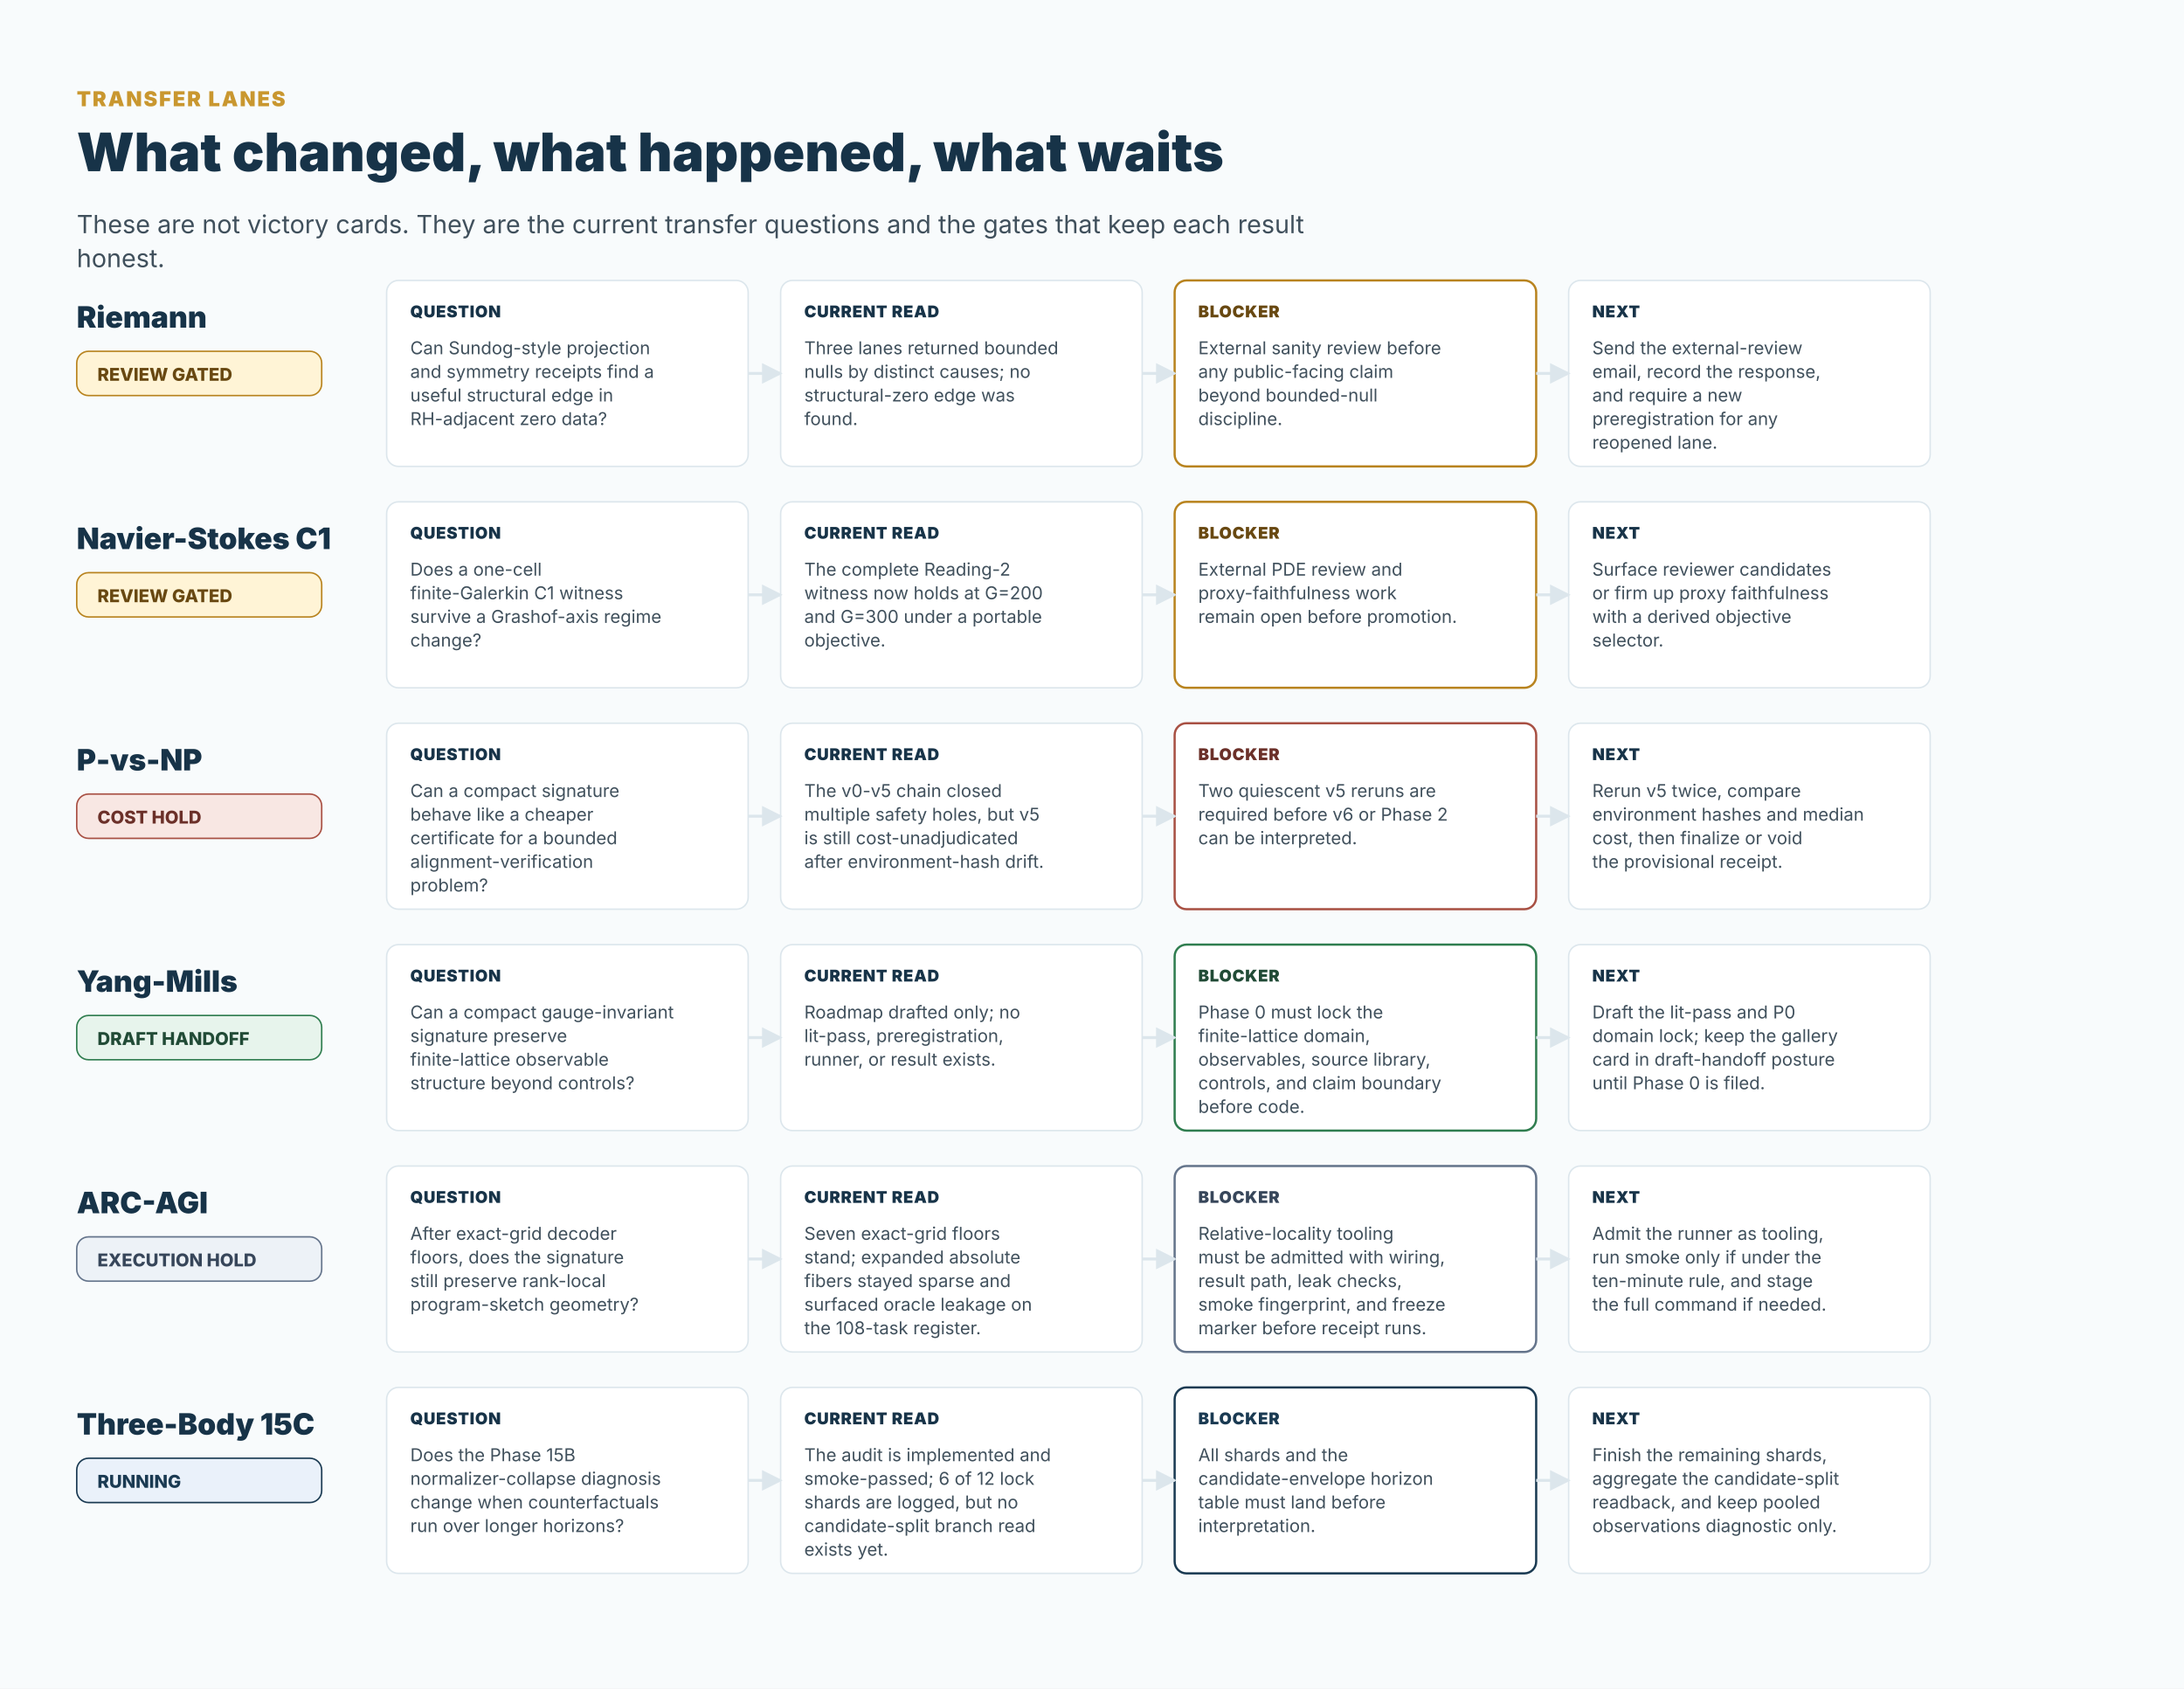
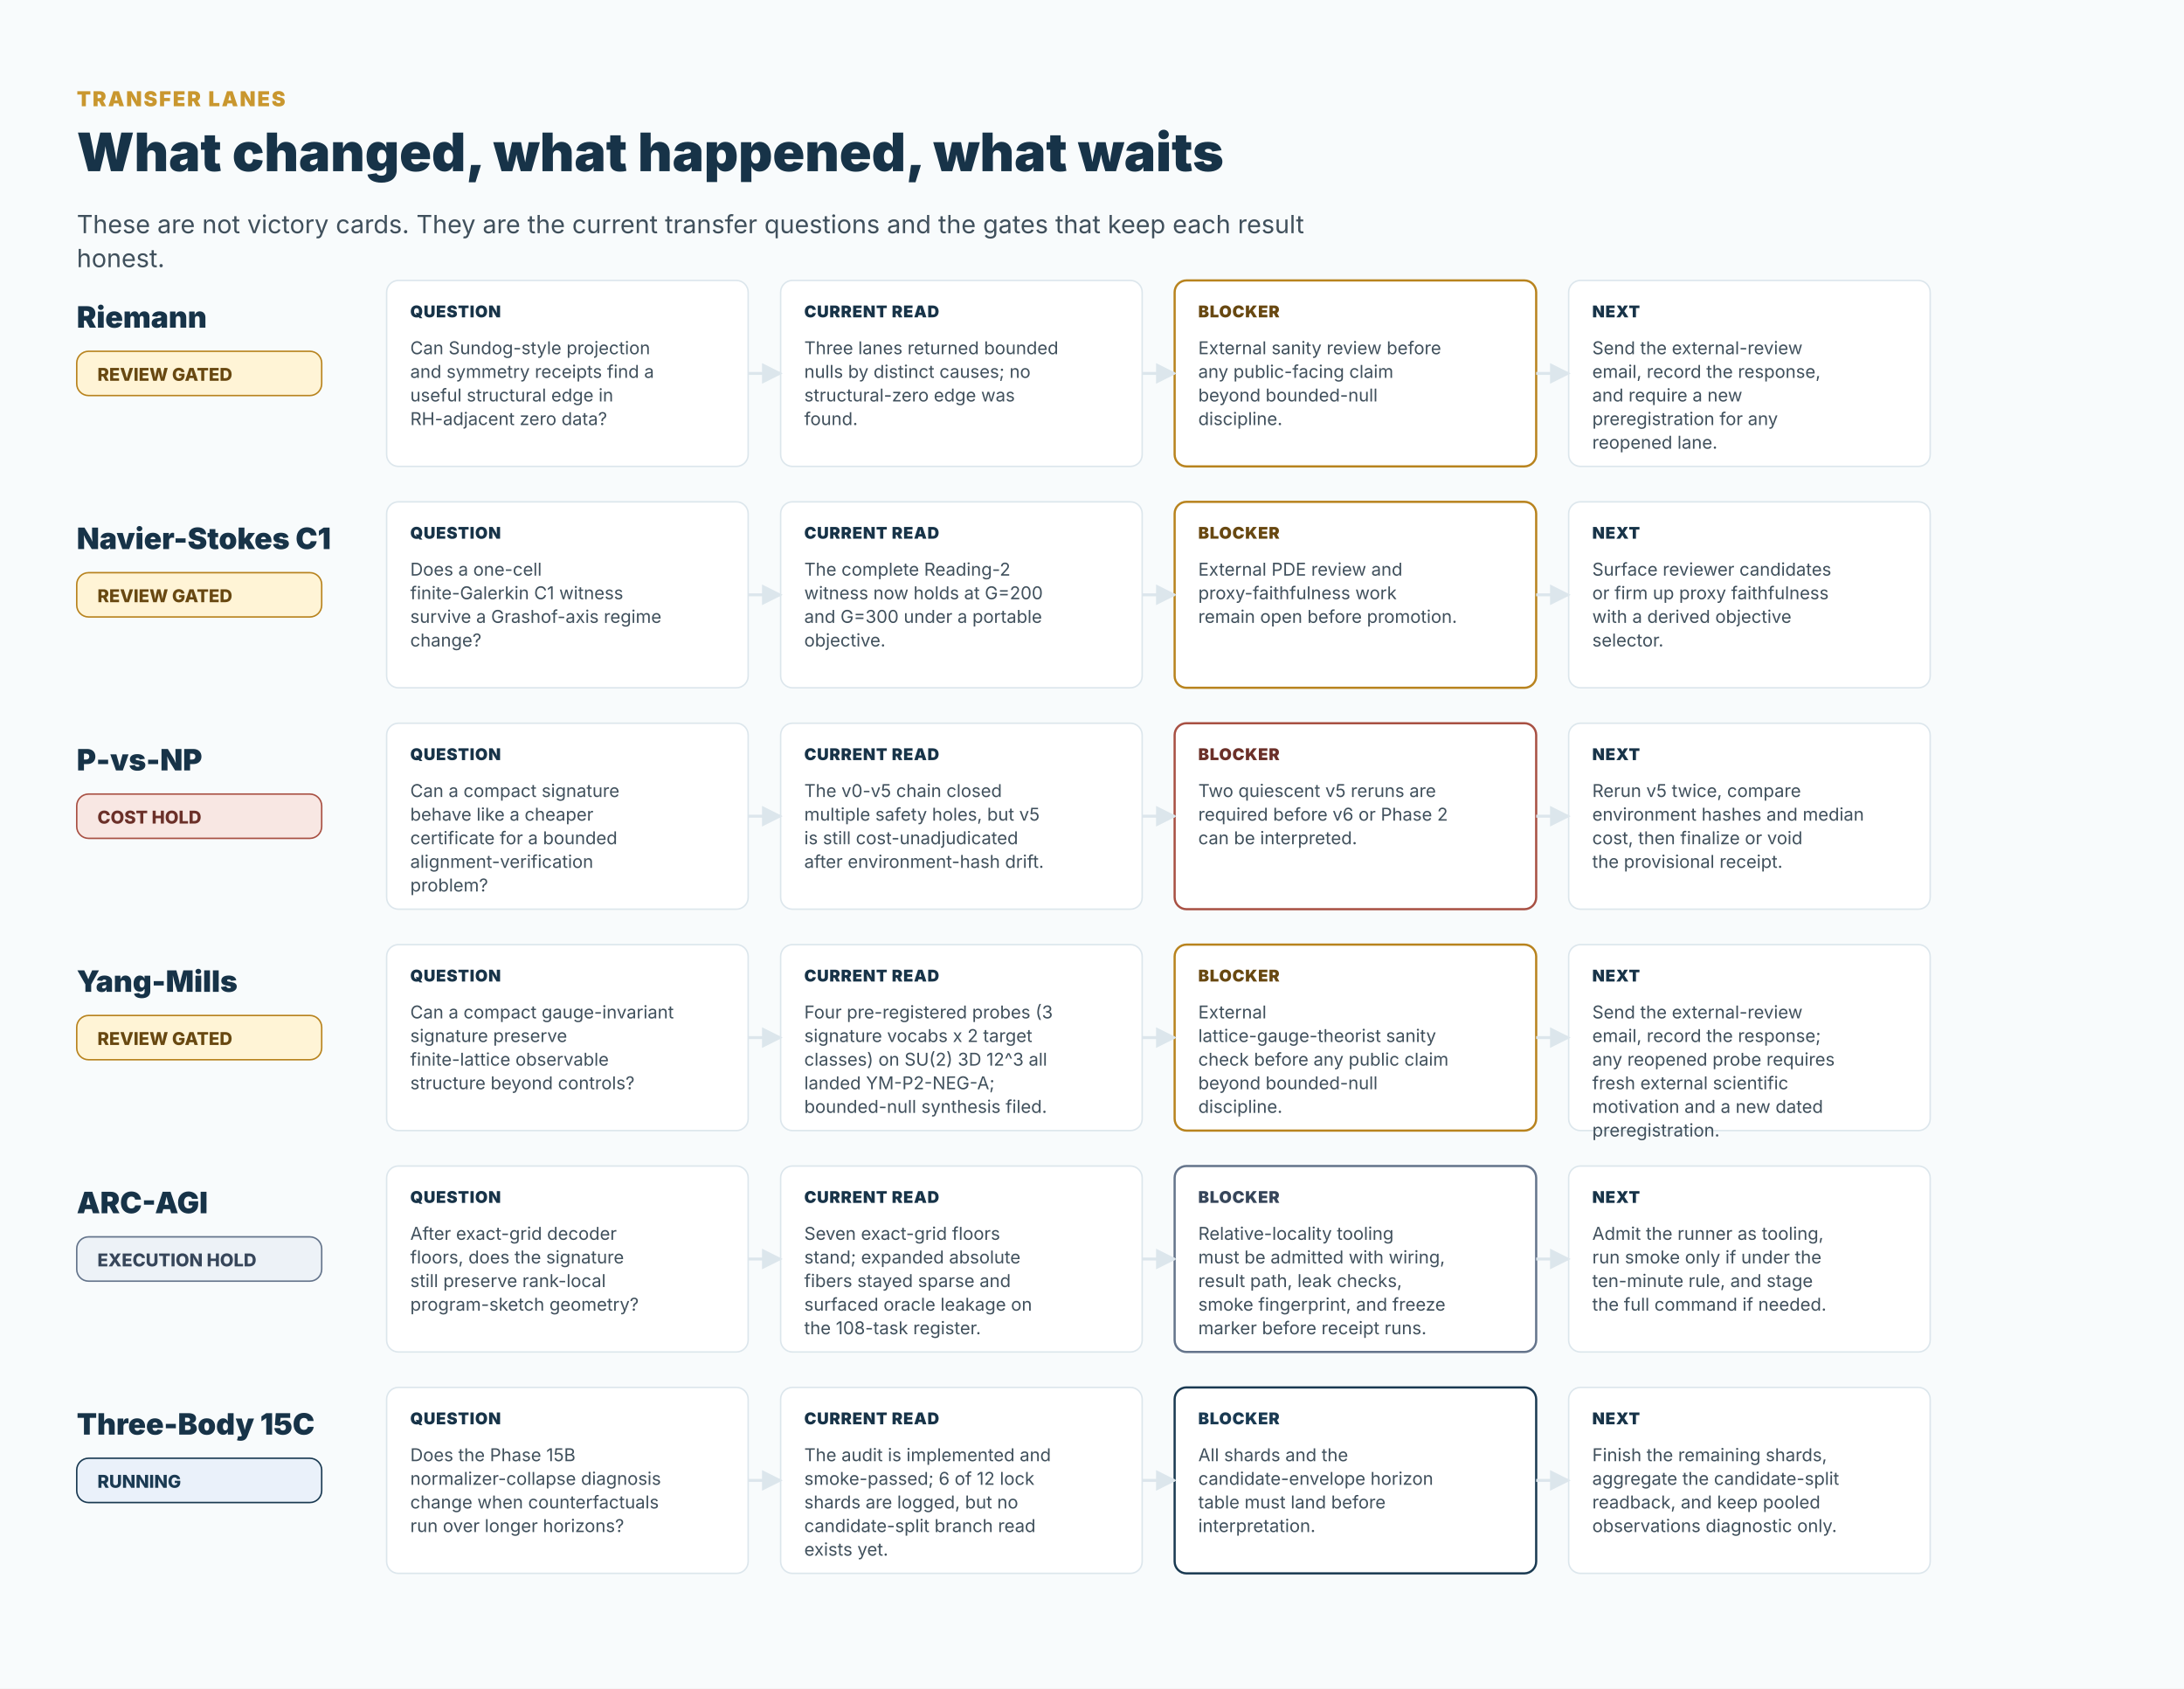
<svg xmlns="http://www.w3.org/2000/svg" viewBox="0 0 1480 1144" width="1480" height="1144" role="img" aria-labelledby="title desc">
  <rect width="1480" height="1144" fill="#F8FBFC" />
  <defs>
    <marker id="arrow" viewBox="0 0 10 10" refX="9" refY="5" markerWidth="7" markerHeight="7" orient="auto-start-reverse">
      <path d="M0,0 L10,5 L0,10 z" fill="#DCE6EC" stroke="none" />
    </marker>
  </defs>
  <text x="52" y="72" fill="#C9972F" font-family="system-ui, -apple-system, BlinkMacSystemFont, 'Segoe UI', sans-serif" font-size="14" font-weight="850" letter-spacing="0.08em">TRANSFER LANES</text>
  <text x="52" y="116" fill="#173348" font-family="system-ui, -apple-system, BlinkMacSystemFont, 'Segoe UI', sans-serif" font-size="36" font-weight="850" text-anchor="start" letter-spacing="0">
    <tspan x="52" dy="0">What changed, what happened, what waits</tspan>
  </text>
  <text x="52" y="158" fill="#40505C" font-family="system-ui, -apple-system, BlinkMacSystemFont, 'Segoe UI', sans-serif" font-size="17" font-weight="400" text-anchor="start" letter-spacing="0">
    <tspan x="52" dy="0">These are not victory cards. They are the current transfer questions and the gates that keep each result</tspan>
    <tspan x="52" dy="23">honest.</tspan>
  </text>
  <g data-project="riemann">
    <text x="52" y="222" fill="#173348" font-family="system-ui, -apple-system, BlinkMacSystemFont, 'Segoe UI', sans-serif" font-size="20" font-weight="850" letter-spacing="0">Riemann</text>
    <g>
      <rect x="52" y="238" width="166" height="30" rx="8" fill="#FFF4D6" stroke="#B8831E" stroke-width="1" />
      <text x="66" y="258" fill="#684811" font-family="system-ui, -apple-system, BlinkMacSystemFont, 'Segoe UI', sans-serif" font-size="12" font-weight="800" letter-spacing="0">REVIEW GATED</text>
    </g>
    <g>
      <rect x="262" y="190" width="245" height="126" rx="8" fill="#FFFFFF" stroke="#DCE6EC" stroke-width="1" />
      <text x="278" y="215" fill="#173348" font-family="system-ui, -apple-system, BlinkMacSystemFont, 'Segoe UI', sans-serif" font-size="11" font-weight="850" letter-spacing="0.04em">QUESTION</text>
      <text x="278" y="240" fill="#40505C" font-family="system-ui, -apple-system, BlinkMacSystemFont, 'Segoe UI', sans-serif" font-size="12" font-weight="400" text-anchor="start" letter-spacing="0">
        <tspan x="278" dy="0">Can Sundog-style projection</tspan>
        <tspan x="278" dy="16">and symmetry receipts find a</tspan>
        <tspan x="278" dy="16">useful structural edge in</tspan>
        <tspan x="278" dy="16">RH-adjacent zero data?</tspan>
      </text>
    </g>
    <g>
      <rect x="529" y="190" width="245" height="126" rx="8" fill="#FFFFFF" stroke="#DCE6EC" stroke-width="1" />
      <text x="545" y="215" fill="#173348" font-family="system-ui, -apple-system, BlinkMacSystemFont, 'Segoe UI', sans-serif" font-size="11" font-weight="850" letter-spacing="0.04em">CURRENT READ</text>
      <text x="545" y="240" fill="#40505C" font-family="system-ui, -apple-system, BlinkMacSystemFont, 'Segoe UI', sans-serif" font-size="12" font-weight="400" text-anchor="start" letter-spacing="0">
        <tspan x="545" dy="0">Three lanes returned bounded</tspan>
        <tspan x="545" dy="16">nulls by distinct causes; no</tspan>
        <tspan x="545" dy="16">structural-zero edge was</tspan>
        <tspan x="545" dy="16">found.</tspan>
      </text>
    </g>
    <g>
      <rect x="796" y="190" width="245" height="126" rx="8" fill="#FFFFFF" stroke="#B8831E" stroke-width="1.5" />
      <text x="812" y="215" fill="#684811" font-family="system-ui, -apple-system, BlinkMacSystemFont, 'Segoe UI', sans-serif" font-size="11" font-weight="850" letter-spacing="0.04em">BLOCKER</text>
      <text x="812" y="240" fill="#40505C" font-family="system-ui, -apple-system, BlinkMacSystemFont, 'Segoe UI', sans-serif" font-size="12" font-weight="400" text-anchor="start" letter-spacing="0">
        <tspan x="812" dy="0">External sanity review before</tspan>
        <tspan x="812" dy="16">any public-facing claim</tspan>
        <tspan x="812" dy="16">beyond bounded-null</tspan>
        <tspan x="812" dy="16">discipline.</tspan>
      </text>
    </g>
    <g>
      <rect x="1063" y="190" width="245" height="126" rx="8" fill="#FFFFFF" stroke="#DCE6EC" stroke-width="1" />
      <text x="1079" y="215" fill="#173348" font-family="system-ui, -apple-system, BlinkMacSystemFont, 'Segoe UI', sans-serif" font-size="11" font-weight="850" letter-spacing="0.04em">NEXT</text>
      <text x="1079" y="240" fill="#40505C" font-family="system-ui, -apple-system, BlinkMacSystemFont, 'Segoe UI', sans-serif" font-size="12" font-weight="400" text-anchor="start" letter-spacing="0">
        <tspan x="1079" dy="0">Send the external-review</tspan>
        <tspan x="1079" dy="16">email, record the response,</tspan>
        <tspan x="1079" dy="16">and require a new</tspan>
        <tspan x="1079" dy="16">preregistration for any</tspan>
        <tspan x="1079" dy="16">reopened lane.</tspan>
      </text>
    </g>
    <line x1="507" y1="253" x2="529" y2="253" stroke="#DCE6EC" stroke-width="2" marker-end="url(#arrow)" />
    <line x1="774" y1="253" x2="796" y2="253" stroke="#DCE6EC" stroke-width="2" marker-end="url(#arrow)" />
    <line x1="1041" y1="253" x2="1063" y2="253" stroke="#DCE6EC" stroke-width="2" marker-end="url(#arrow)" />
  </g>
  <g data-project="navier_stokes_c1">
    <text x="52" y="372" fill="#173348" font-family="system-ui, -apple-system, BlinkMacSystemFont, 'Segoe UI', sans-serif" font-size="20" font-weight="850" letter-spacing="0">Navier-Stokes C1</text>
    <g>
      <rect x="52" y="388" width="166" height="30" rx="8" fill="#FFF4D6" stroke="#B8831E" stroke-width="1" />
      <text x="66" y="408" fill="#684811" font-family="system-ui, -apple-system, BlinkMacSystemFont, 'Segoe UI', sans-serif" font-size="12" font-weight="800" letter-spacing="0">REVIEW GATED</text>
    </g>
    <g>
      <rect x="262" y="340" width="245" height="126" rx="8" fill="#FFFFFF" stroke="#DCE6EC" stroke-width="1" />
      <text x="278" y="365" fill="#173348" font-family="system-ui, -apple-system, BlinkMacSystemFont, 'Segoe UI', sans-serif" font-size="11" font-weight="850" letter-spacing="0.04em">QUESTION</text>
      <text x="278" y="390" fill="#40505C" font-family="system-ui, -apple-system, BlinkMacSystemFont, 'Segoe UI', sans-serif" font-size="12" font-weight="400" text-anchor="start" letter-spacing="0">
        <tspan x="278" dy="0">Does a one-cell</tspan>
        <tspan x="278" dy="16">finite-Galerkin C1 witness</tspan>
        <tspan x="278" dy="16">survive a Grashof-axis regime</tspan>
        <tspan x="278" dy="16">change?</tspan>
      </text>
    </g>
    <g>
      <rect x="529" y="340" width="245" height="126" rx="8" fill="#FFFFFF" stroke="#DCE6EC" stroke-width="1" />
      <text x="545" y="365" fill="#173348" font-family="system-ui, -apple-system, BlinkMacSystemFont, 'Segoe UI', sans-serif" font-size="11" font-weight="850" letter-spacing="0.04em">CURRENT READ</text>
      <text x="545" y="390" fill="#40505C" font-family="system-ui, -apple-system, BlinkMacSystemFont, 'Segoe UI', sans-serif" font-size="12" font-weight="400" text-anchor="start" letter-spacing="0">
        <tspan x="545" dy="0">The complete Reading-2</tspan>
        <tspan x="545" dy="16">witness now holds at G=200</tspan>
        <tspan x="545" dy="16">and G=300 under a portable</tspan>
        <tspan x="545" dy="16">objective.</tspan>
      </text>
    </g>
    <g>
      <rect x="796" y="340" width="245" height="126" rx="8" fill="#FFFFFF" stroke="#B8831E" stroke-width="1.5" />
      <text x="812" y="365" fill="#684811" font-family="system-ui, -apple-system, BlinkMacSystemFont, 'Segoe UI', sans-serif" font-size="11" font-weight="850" letter-spacing="0.04em">BLOCKER</text>
      <text x="812" y="390" fill="#40505C" font-family="system-ui, -apple-system, BlinkMacSystemFont, 'Segoe UI', sans-serif" font-size="12" font-weight="400" text-anchor="start" letter-spacing="0">
        <tspan x="812" dy="0">External PDE review and</tspan>
        <tspan x="812" dy="16">proxy-faithfulness work</tspan>
        <tspan x="812" dy="16">remain open before promotion.</tspan>
      </text>
    </g>
    <g>
      <rect x="1063" y="340" width="245" height="126" rx="8" fill="#FFFFFF" stroke="#DCE6EC" stroke-width="1" />
      <text x="1079" y="365" fill="#173348" font-family="system-ui, -apple-system, BlinkMacSystemFont, 'Segoe UI', sans-serif" font-size="11" font-weight="850" letter-spacing="0.04em">NEXT</text>
      <text x="1079" y="390" fill="#40505C" font-family="system-ui, -apple-system, BlinkMacSystemFont, 'Segoe UI', sans-serif" font-size="12" font-weight="400" text-anchor="start" letter-spacing="0">
        <tspan x="1079" dy="0">Surface reviewer candidates</tspan>
        <tspan x="1079" dy="16">or firm up proxy faithfulness</tspan>
        <tspan x="1079" dy="16">with a derived objective</tspan>
        <tspan x="1079" dy="16">selector.</tspan>
      </text>
    </g>
    <line x1="507" y1="403" x2="529" y2="403" stroke="#DCE6EC" stroke-width="2" marker-end="url(#arrow)" />
    <line x1="774" y1="403" x2="796" y2="403" stroke="#DCE6EC" stroke-width="2" marker-end="url(#arrow)" />
    <line x1="1041" y1="403" x2="1063" y2="403" stroke="#DCE6EC" stroke-width="2" marker-end="url(#arrow)" />
  </g>
  <g data-project="pvnp">
    <text x="52" y="522" fill="#173348" font-family="system-ui, -apple-system, BlinkMacSystemFont, 'Segoe UI', sans-serif" font-size="20" font-weight="850" letter-spacing="0">P-vs-NP</text>
    <g>
      <rect x="52" y="538" width="166" height="30" rx="8" fill="#F8E7E3" stroke="#A85043" stroke-width="1" />
      <text x="66" y="558" fill="#6B3029" font-family="system-ui, -apple-system, BlinkMacSystemFont, 'Segoe UI', sans-serif" font-size="12" font-weight="800" letter-spacing="0">COST HOLD</text>
    </g>
    <g>
      <rect x="262" y="490" width="245" height="126" rx="8" fill="#FFFFFF" stroke="#DCE6EC" stroke-width="1" />
      <text x="278" y="515" fill="#173348" font-family="system-ui, -apple-system, BlinkMacSystemFont, 'Segoe UI', sans-serif" font-size="11" font-weight="850" letter-spacing="0.04em">QUESTION</text>
      <text x="278" y="540" fill="#40505C" font-family="system-ui, -apple-system, BlinkMacSystemFont, 'Segoe UI', sans-serif" font-size="12" font-weight="400" text-anchor="start" letter-spacing="0">
        <tspan x="278" dy="0">Can a compact signature</tspan>
        <tspan x="278" dy="16">behave like a cheaper</tspan>
        <tspan x="278" dy="16">certificate for a bounded</tspan>
        <tspan x="278" dy="16">alignment-verification</tspan>
        <tspan x="278" dy="16">problem?</tspan>
      </text>
    </g>
    <g>
      <rect x="529" y="490" width="245" height="126" rx="8" fill="#FFFFFF" stroke="#DCE6EC" stroke-width="1" />
      <text x="545" y="515" fill="#173348" font-family="system-ui, -apple-system, BlinkMacSystemFont, 'Segoe UI', sans-serif" font-size="11" font-weight="850" letter-spacing="0.04em">CURRENT READ</text>
      <text x="545" y="540" fill="#40505C" font-family="system-ui, -apple-system, BlinkMacSystemFont, 'Segoe UI', sans-serif" font-size="12" font-weight="400" text-anchor="start" letter-spacing="0">
        <tspan x="545" dy="0">The v0-v5 chain closed</tspan>
        <tspan x="545" dy="16">multiple safety holes, but v5</tspan>
        <tspan x="545" dy="16">is still cost-unadjudicated</tspan>
        <tspan x="545" dy="16">after environment-hash drift.</tspan>
      </text>
    </g>
    <g>
      <rect x="796" y="490" width="245" height="126" rx="8" fill="#FFFFFF" stroke="#A85043" stroke-width="1.5" />
      <text x="812" y="515" fill="#6B3029" font-family="system-ui, -apple-system, BlinkMacSystemFont, 'Segoe UI', sans-serif" font-size="11" font-weight="850" letter-spacing="0.04em">BLOCKER</text>
      <text x="812" y="540" fill="#40505C" font-family="system-ui, -apple-system, BlinkMacSystemFont, 'Segoe UI', sans-serif" font-size="12" font-weight="400" text-anchor="start" letter-spacing="0">
        <tspan x="812" dy="0">Two quiescent v5 reruns are</tspan>
        <tspan x="812" dy="16">required before v6 or Phase 2</tspan>
        <tspan x="812" dy="16">can be interpreted.</tspan>
      </text>
    </g>
    <g>
      <rect x="1063" y="490" width="245" height="126" rx="8" fill="#FFFFFF" stroke="#DCE6EC" stroke-width="1" />
      <text x="1079" y="515" fill="#173348" font-family="system-ui, -apple-system, BlinkMacSystemFont, 'Segoe UI', sans-serif" font-size="11" font-weight="850" letter-spacing="0.04em">NEXT</text>
      <text x="1079" y="540" fill="#40505C" font-family="system-ui, -apple-system, BlinkMacSystemFont, 'Segoe UI', sans-serif" font-size="12" font-weight="400" text-anchor="start" letter-spacing="0">
        <tspan x="1079" dy="0">Rerun v5 twice, compare</tspan>
        <tspan x="1079" dy="16">environment hashes and median</tspan>
        <tspan x="1079" dy="16">cost, then finalize or void</tspan>
        <tspan x="1079" dy="16">the provisional receipt.</tspan>
      </text>
    </g>
    <line x1="507" y1="553" x2="529" y2="553" stroke="#DCE6EC" stroke-width="2" marker-end="url(#arrow)" />
    <line x1="774" y1="553" x2="796" y2="553" stroke="#DCE6EC" stroke-width="2" marker-end="url(#arrow)" />
    <line x1="1041" y1="553" x2="1063" y2="553" stroke="#DCE6EC" stroke-width="2" marker-end="url(#arrow)" />
  </g>
  <g data-project="yang_mills">
    <text x="52" y="672" fill="#173348" font-family="system-ui, -apple-system, BlinkMacSystemFont, 'Segoe UI', sans-serif" font-size="20" font-weight="850" letter-spacing="0">Yang-Mills</text>
    <g>
-       <rect x="52" y="688" width="166" height="30" rx="8" fill="#E7F4EC" stroke="#2F7D4F" stroke-width="1" />
-       <text x="66" y="708" fill="#214B36" font-family="system-ui, -apple-system, BlinkMacSystemFont, 'Segoe UI', sans-serif" font-size="12" font-weight="800" letter-spacing="0">DRAFT HANDOFF</text>
+       <rect x="52" y="688" width="166" height="30" rx="8" fill="#FFF4D6" stroke="#B8831E" stroke-width="1" />
+       <text x="66" y="708" fill="#684811" font-family="system-ui, -apple-system, BlinkMacSystemFont, 'Segoe UI', sans-serif" font-size="12" font-weight="800" letter-spacing="0">REVIEW GATED</text>
    </g>
    <g>
      <rect x="262" y="640" width="245" height="126" rx="8" fill="#FFFFFF" stroke="#DCE6EC" stroke-width="1" />
      <text x="278" y="665" fill="#173348" font-family="system-ui, -apple-system, BlinkMacSystemFont, 'Segoe UI', sans-serif" font-size="11" font-weight="850" letter-spacing="0.04em">QUESTION</text>
      <text x="278" y="690" fill="#40505C" font-family="system-ui, -apple-system, BlinkMacSystemFont, 'Segoe UI', sans-serif" font-size="12" font-weight="400" text-anchor="start" letter-spacing="0">
        <tspan x="278" dy="0">Can a compact gauge-invariant</tspan>
        <tspan x="278" dy="16">signature preserve</tspan>
        <tspan x="278" dy="16">finite-lattice observable</tspan>
        <tspan x="278" dy="16">structure beyond controls?</tspan>
      </text>
    </g>
    <g>
      <rect x="529" y="640" width="245" height="126" rx="8" fill="#FFFFFF" stroke="#DCE6EC" stroke-width="1" />
      <text x="545" y="665" fill="#173348" font-family="system-ui, -apple-system, BlinkMacSystemFont, 'Segoe UI', sans-serif" font-size="11" font-weight="850" letter-spacing="0.04em">CURRENT READ</text>
      <text x="545" y="690" fill="#40505C" font-family="system-ui, -apple-system, BlinkMacSystemFont, 'Segoe UI', sans-serif" font-size="12" font-weight="400" text-anchor="start" letter-spacing="0">
-         <tspan x="545" dy="0">Roadmap drafted only; no</tspan>
-         <tspan x="545" dy="16">lit-pass, preregistration,</tspan>
-         <tspan x="545" dy="16">runner, or result exists.</tspan>
-       </text>
-     </g>
-     <g>
-       <rect x="796" y="640" width="245" height="126" rx="8" fill="#FFFFFF" stroke="#2F7D4F" stroke-width="1.5" />
-       <text x="812" y="665" fill="#214B36" font-family="system-ui, -apple-system, BlinkMacSystemFont, 'Segoe UI', sans-serif" font-size="11" font-weight="850" letter-spacing="0.04em">BLOCKER</text>
+         <tspan x="545" dy="0">Four pre-registered probes (3</tspan>
+         <tspan x="545" dy="16">signature vocabs x 2 target</tspan>
+         <tspan x="545" dy="16">classes) on SU(2) 3D 12^3 all</tspan>
+         <tspan x="545" dy="16">landed YM-P2-NEG-A;</tspan>
+         <tspan x="545" dy="16">bounded-null synthesis filed.</tspan>
+       </text>
+     </g>
+     <g>
+       <rect x="796" y="640" width="245" height="126" rx="8" fill="#FFFFFF" stroke="#B8831E" stroke-width="1.5" />
+       <text x="812" y="665" fill="#684811" font-family="system-ui, -apple-system, BlinkMacSystemFont, 'Segoe UI', sans-serif" font-size="11" font-weight="850" letter-spacing="0.04em">BLOCKER</text>
      <text x="812" y="690" fill="#40505C" font-family="system-ui, -apple-system, BlinkMacSystemFont, 'Segoe UI', sans-serif" font-size="12" font-weight="400" text-anchor="start" letter-spacing="0">
-         <tspan x="812" dy="0">Phase 0 must lock the</tspan>
-         <tspan x="812" dy="16">finite-lattice domain,</tspan>
-         <tspan x="812" dy="16">observables, source library,</tspan>
-         <tspan x="812" dy="16">controls, and claim boundary</tspan>
-         <tspan x="812" dy="16">before code.</tspan>
+         <tspan x="812" dy="0">External</tspan>
+         <tspan x="812" dy="16">lattice-gauge-theorist sanity</tspan>
+         <tspan x="812" dy="16">check before any public claim</tspan>
+         <tspan x="812" dy="16">beyond bounded-null</tspan>
+         <tspan x="812" dy="16">discipline.</tspan>
      </text>
    </g>
    <g>
      <rect x="1063" y="640" width="245" height="126" rx="8" fill="#FFFFFF" stroke="#DCE6EC" stroke-width="1" />
      <text x="1079" y="665" fill="#173348" font-family="system-ui, -apple-system, BlinkMacSystemFont, 'Segoe UI', sans-serif" font-size="11" font-weight="850" letter-spacing="0.04em">NEXT</text>
      <text x="1079" y="690" fill="#40505C" font-family="system-ui, -apple-system, BlinkMacSystemFont, 'Segoe UI', sans-serif" font-size="12" font-weight="400" text-anchor="start" letter-spacing="0">
-         <tspan x="1079" dy="0">Draft the lit-pass and P0</tspan>
-         <tspan x="1079" dy="16">domain lock; keep the gallery</tspan>
-         <tspan x="1079" dy="16">card in draft-handoff posture</tspan>
-         <tspan x="1079" dy="16">until Phase 0 is filed.</tspan>
+         <tspan x="1079" dy="0">Send the external-review</tspan>
+         <tspan x="1079" dy="16">email, record the response;</tspan>
+         <tspan x="1079" dy="16">any reopened probe requires</tspan>
+         <tspan x="1079" dy="16">fresh external scientific</tspan>
+         <tspan x="1079" dy="16">motivation and a new dated</tspan>
+         <tspan x="1079" dy="16">preregistration.</tspan>
      </text>
    </g>
    <line x1="507" y1="703" x2="529" y2="703" stroke="#DCE6EC" stroke-width="2" marker-end="url(#arrow)" />
    <line x1="774" y1="703" x2="796" y2="703" stroke="#DCE6EC" stroke-width="2" marker-end="url(#arrow)" />
    <line x1="1041" y1="703" x2="1063" y2="703" stroke="#DCE6EC" stroke-width="2" marker-end="url(#arrow)" />
  </g>
  <g data-project="arc_agi">
    <text x="52" y="822" fill="#173348" font-family="system-ui, -apple-system, BlinkMacSystemFont, 'Segoe UI', sans-serif" font-size="20" font-weight="850" letter-spacing="0">ARC-AGI</text>
    <g>
      <rect x="52" y="838" width="166" height="30" rx="8" fill="#EDF2F7" stroke="#64748B" stroke-width="1" />
      <text x="66" y="858" fill="#37465A" font-family="system-ui, -apple-system, BlinkMacSystemFont, 'Segoe UI', sans-serif" font-size="12" font-weight="800" letter-spacing="0">EXECUTION HOLD</text>
    </g>
    <g>
      <rect x="262" y="790" width="245" height="126" rx="8" fill="#FFFFFF" stroke="#DCE6EC" stroke-width="1" />
      <text x="278" y="815" fill="#173348" font-family="system-ui, -apple-system, BlinkMacSystemFont, 'Segoe UI', sans-serif" font-size="11" font-weight="850" letter-spacing="0.04em">QUESTION</text>
      <text x="278" y="840" fill="#40505C" font-family="system-ui, -apple-system, BlinkMacSystemFont, 'Segoe UI', sans-serif" font-size="12" font-weight="400" text-anchor="start" letter-spacing="0">
        <tspan x="278" dy="0">After exact-grid decoder</tspan>
        <tspan x="278" dy="16">floors, does the signature</tspan>
        <tspan x="278" dy="16">still preserve rank-local</tspan>
        <tspan x="278" dy="16">program-sketch geometry?</tspan>
      </text>
    </g>
    <g>
      <rect x="529" y="790" width="245" height="126" rx="8" fill="#FFFFFF" stroke="#DCE6EC" stroke-width="1" />
      <text x="545" y="815" fill="#173348" font-family="system-ui, -apple-system, BlinkMacSystemFont, 'Segoe UI', sans-serif" font-size="11" font-weight="850" letter-spacing="0.04em">CURRENT READ</text>
      <text x="545" y="840" fill="#40505C" font-family="system-ui, -apple-system, BlinkMacSystemFont, 'Segoe UI', sans-serif" font-size="12" font-weight="400" text-anchor="start" letter-spacing="0">
        <tspan x="545" dy="0">Seven exact-grid floors</tspan>
        <tspan x="545" dy="16">stand; expanded absolute</tspan>
        <tspan x="545" dy="16">fibers stayed sparse and</tspan>
        <tspan x="545" dy="16">surfaced oracle leakage on</tspan>
        <tspan x="545" dy="16">the 108-task register.</tspan>
      </text>
    </g>
    <g>
      <rect x="796" y="790" width="245" height="126" rx="8" fill="#FFFFFF" stroke="#64748B" stroke-width="1.5" />
      <text x="812" y="815" fill="#37465A" font-family="system-ui, -apple-system, BlinkMacSystemFont, 'Segoe UI', sans-serif" font-size="11" font-weight="850" letter-spacing="0.04em">BLOCKER</text>
      <text x="812" y="840" fill="#40505C" font-family="system-ui, -apple-system, BlinkMacSystemFont, 'Segoe UI', sans-serif" font-size="12" font-weight="400" text-anchor="start" letter-spacing="0">
        <tspan x="812" dy="0">Relative-locality tooling</tspan>
        <tspan x="812" dy="16">must be admitted with wiring,</tspan>
        <tspan x="812" dy="16">result path, leak checks,</tspan>
        <tspan x="812" dy="16">smoke fingerprint, and freeze</tspan>
        <tspan x="812" dy="16">marker before receipt runs.</tspan>
      </text>
    </g>
    <g>
      <rect x="1063" y="790" width="245" height="126" rx="8" fill="#FFFFFF" stroke="#DCE6EC" stroke-width="1" />
      <text x="1079" y="815" fill="#173348" font-family="system-ui, -apple-system, BlinkMacSystemFont, 'Segoe UI', sans-serif" font-size="11" font-weight="850" letter-spacing="0.04em">NEXT</text>
      <text x="1079" y="840" fill="#40505C" font-family="system-ui, -apple-system, BlinkMacSystemFont, 'Segoe UI', sans-serif" font-size="12" font-weight="400" text-anchor="start" letter-spacing="0">
        <tspan x="1079" dy="0">Admit the runner as tooling,</tspan>
        <tspan x="1079" dy="16">run smoke only if under the</tspan>
        <tspan x="1079" dy="16">ten-minute rule, and stage</tspan>
        <tspan x="1079" dy="16">the full command if needed.</tspan>
      </text>
    </g>
    <line x1="507" y1="853" x2="529" y2="853" stroke="#DCE6EC" stroke-width="2" marker-end="url(#arrow)" />
    <line x1="774" y1="853" x2="796" y2="853" stroke="#DCE6EC" stroke-width="2" marker-end="url(#arrow)" />
    <line x1="1041" y1="853" x2="1063" y2="853" stroke="#DCE6EC" stroke-width="2" marker-end="url(#arrow)" />
  </g>
  <g data-project="threebody_15c">
    <text x="52" y="972" fill="#173348" font-family="system-ui, -apple-system, BlinkMacSystemFont, 'Segoe UI', sans-serif" font-size="20" font-weight="850" letter-spacing="0">Three-Body 15C</text>
    <g>
      <rect x="52" y="988" width="166" height="30" rx="8" fill="#EAF1FA" stroke="#1A3A52" stroke-width="1" />
      <text x="66" y="1008" fill="#1A3A52" font-family="system-ui, -apple-system, BlinkMacSystemFont, 'Segoe UI', sans-serif" font-size="12" font-weight="800" letter-spacing="0">RUNNING</text>
    </g>
    <g>
      <rect x="262" y="940" width="245" height="126" rx="8" fill="#FFFFFF" stroke="#DCE6EC" stroke-width="1" />
      <text x="278" y="965" fill="#173348" font-family="system-ui, -apple-system, BlinkMacSystemFont, 'Segoe UI', sans-serif" font-size="11" font-weight="850" letter-spacing="0.04em">QUESTION</text>
      <text x="278" y="990" fill="#40505C" font-family="system-ui, -apple-system, BlinkMacSystemFont, 'Segoe UI', sans-serif" font-size="12" font-weight="400" text-anchor="start" letter-spacing="0">
        <tspan x="278" dy="0">Does the Phase 15B</tspan>
        <tspan x="278" dy="16">normalizer-collapse diagnosis</tspan>
        <tspan x="278" dy="16">change when counterfactuals</tspan>
        <tspan x="278" dy="16">run over longer horizons?</tspan>
      </text>
    </g>
    <g>
      <rect x="529" y="940" width="245" height="126" rx="8" fill="#FFFFFF" stroke="#DCE6EC" stroke-width="1" />
      <text x="545" y="965" fill="#173348" font-family="system-ui, -apple-system, BlinkMacSystemFont, 'Segoe UI', sans-serif" font-size="11" font-weight="850" letter-spacing="0.04em">CURRENT READ</text>
      <text x="545" y="990" fill="#40505C" font-family="system-ui, -apple-system, BlinkMacSystemFont, 'Segoe UI', sans-serif" font-size="12" font-weight="400" text-anchor="start" letter-spacing="0">
        <tspan x="545" dy="0">The audit is implemented and</tspan>
        <tspan x="545" dy="16">smoke-passed; 6 of 12 lock</tspan>
        <tspan x="545" dy="16">shards are logged, but no</tspan>
        <tspan x="545" dy="16">candidate-split branch read</tspan>
        <tspan x="545" dy="16">exists yet.</tspan>
      </text>
    </g>
    <g>
      <rect x="796" y="940" width="245" height="126" rx="8" fill="#FFFFFF" stroke="#1A3A52" stroke-width="1.5" />
      <text x="812" y="965" fill="#1A3A52" font-family="system-ui, -apple-system, BlinkMacSystemFont, 'Segoe UI', sans-serif" font-size="11" font-weight="850" letter-spacing="0.04em">BLOCKER</text>
      <text x="812" y="990" fill="#40505C" font-family="system-ui, -apple-system, BlinkMacSystemFont, 'Segoe UI', sans-serif" font-size="12" font-weight="400" text-anchor="start" letter-spacing="0">
        <tspan x="812" dy="0">All shards and the</tspan>
        <tspan x="812" dy="16">candidate-envelope horizon</tspan>
        <tspan x="812" dy="16">table must land before</tspan>
        <tspan x="812" dy="16">interpretation.</tspan>
      </text>
    </g>
    <g>
      <rect x="1063" y="940" width="245" height="126" rx="8" fill="#FFFFFF" stroke="#DCE6EC" stroke-width="1" />
      <text x="1079" y="965" fill="#173348" font-family="system-ui, -apple-system, BlinkMacSystemFont, 'Segoe UI', sans-serif" font-size="11" font-weight="850" letter-spacing="0.04em">NEXT</text>
      <text x="1079" y="990" fill="#40505C" font-family="system-ui, -apple-system, BlinkMacSystemFont, 'Segoe UI', sans-serif" font-size="12" font-weight="400" text-anchor="start" letter-spacing="0">
        <tspan x="1079" dy="0">Finish the remaining shards,</tspan>
        <tspan x="1079" dy="16">aggregate the candidate-split</tspan>
        <tspan x="1079" dy="16">readback, and keep pooled</tspan>
        <tspan x="1079" dy="16">observations diagnostic only.</tspan>
      </text>
    </g>
    <line x1="507" y1="1003" x2="529" y2="1003" stroke="#DCE6EC" stroke-width="2" marker-end="url(#arrow)" />
    <line x1="774" y1="1003" x2="796" y2="1003" stroke="#DCE6EC" stroke-width="2" marker-end="url(#arrow)" />
    <line x1="1041" y1="1003" x2="1063" y2="1003" stroke="#DCE6EC" stroke-width="2" marker-end="url(#arrow)" />
  </g>
</svg>
